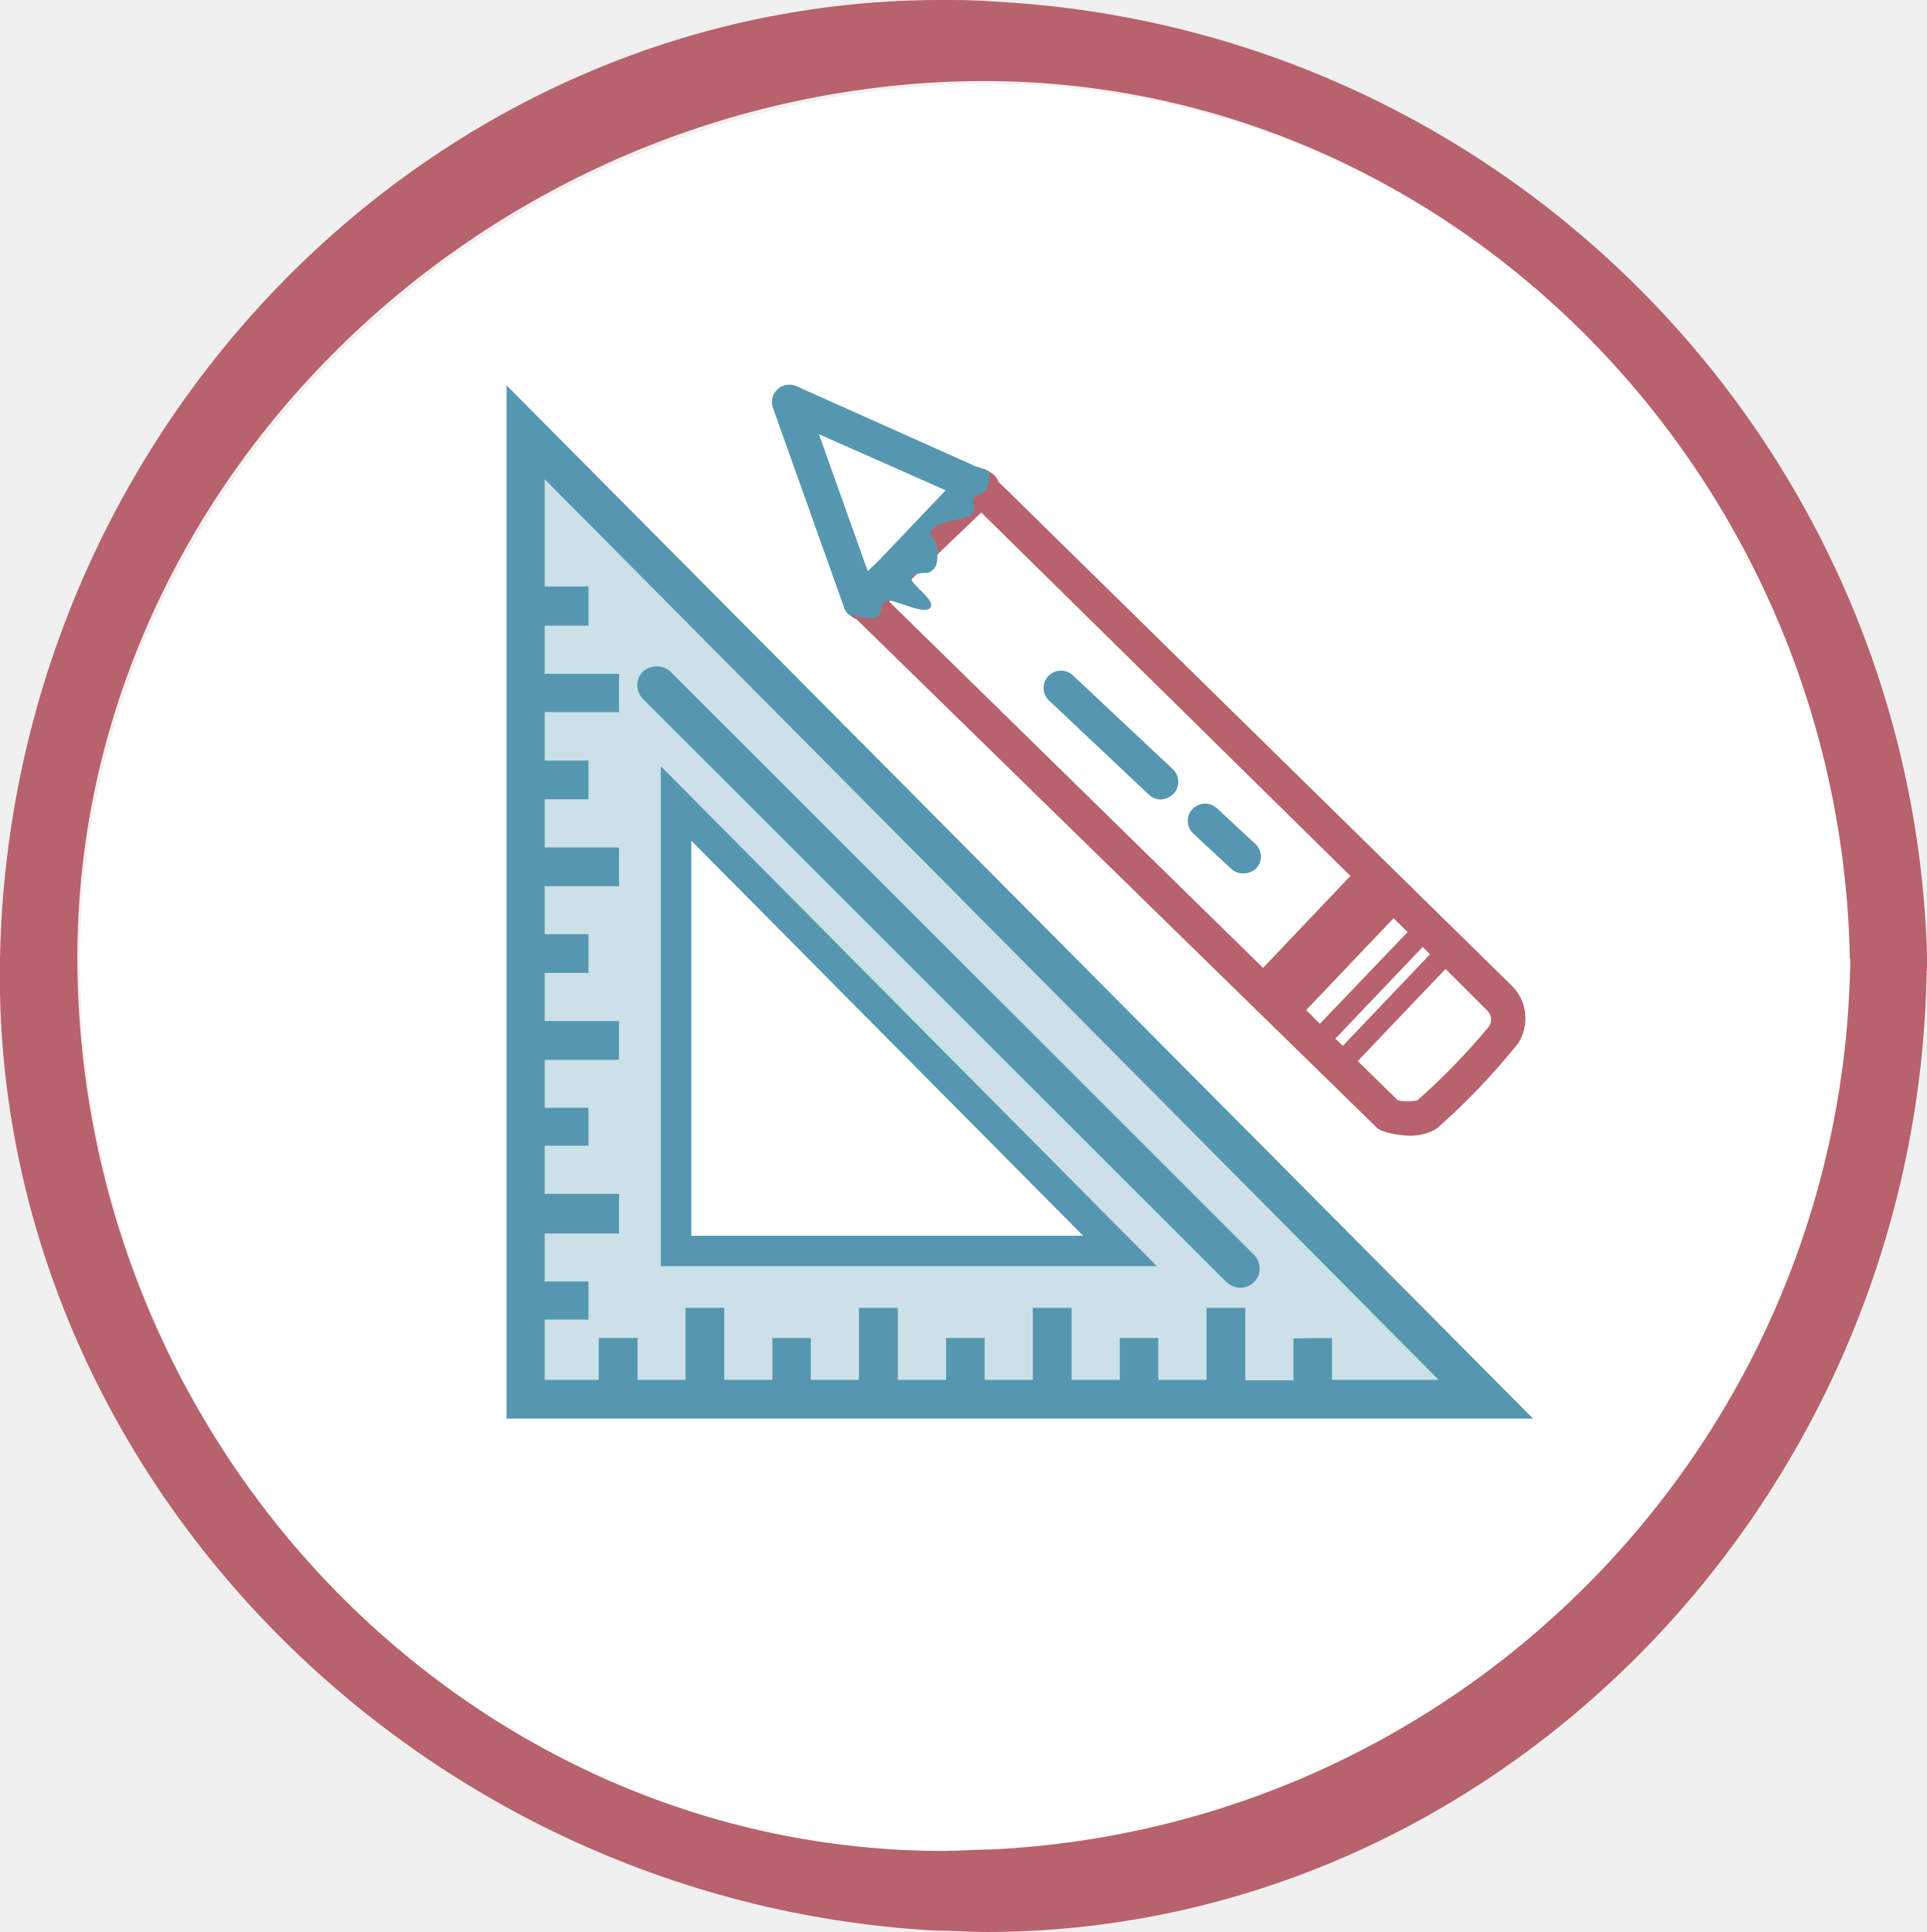
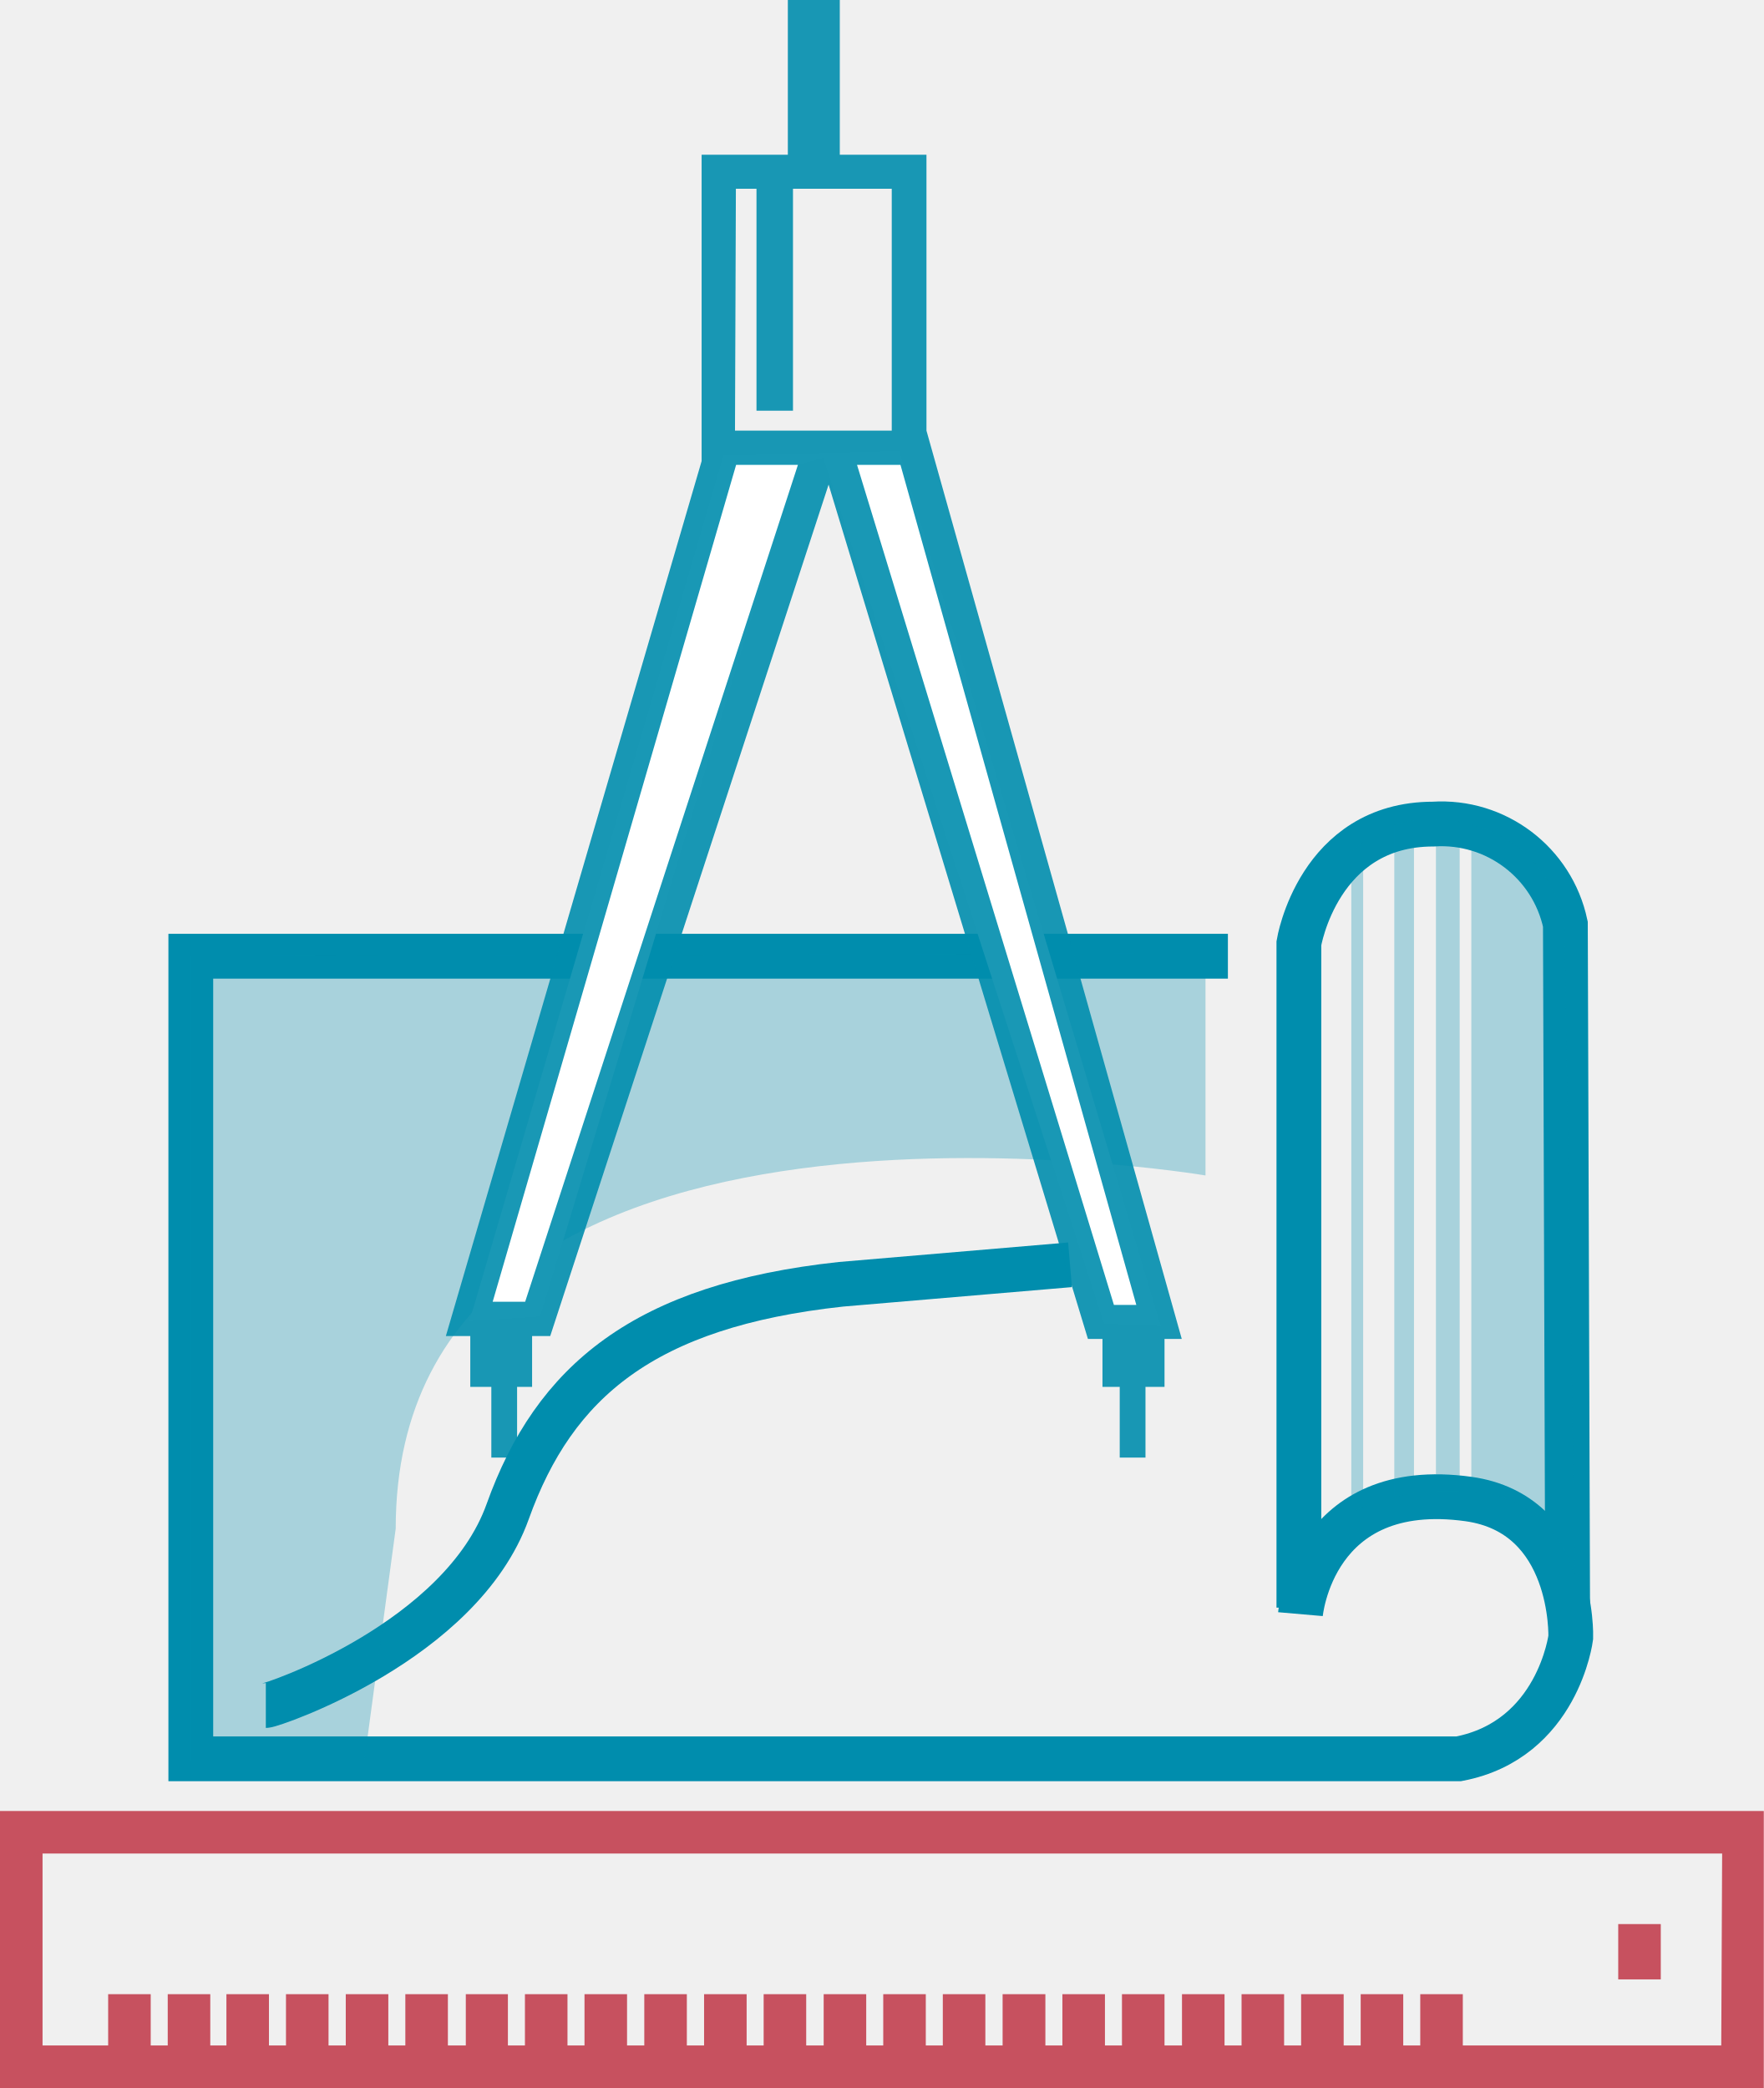
- <svg xmlns="http://www.w3.org/2000/svg" viewBox="0 0 91.98 92.24">
+ <svg xmlns="http://www.w3.org/2000/svg" viewBox="0 0 78.76 93.24">
  <defs>
-     <style>.cls-1{fill:#fff;}.cls-2{fill:#b7626c;}.cls-3,.cls-4{fill:#5597b1;}.cls-3{opacity:0.3;}</style>
+     <style>.cls-1{fill:none;stroke:#008dad;stroke-miterlimit:10;stroke-width:2px;}.cls-2{fill:#c7515f;}.cls-3,.cls-5{fill:#008dad;}.cls-3{opacity:0.3;}.cls-4{fill:#fff;}.cls-5{opacity:0.9;}</style>
  </defs>
  <g id="Слой_2" data-name="Слой 2">
    <g id="Слой_1-2" data-name="Слой 1">
-       <path class="cls-1" d="M88.43,45.9a43.09,43.09,0,0,1-41,42.54c-.76,0-1.53.07-2.28.07h0c-22.35,0-40.9-18.8-41.33-41.92-.42-22.14,18-41.22,41-42.52C45.57,4,46.34,4,47.09,4,69.45,4,88,22.8,88.43,45.9Z" />
-       <path class="cls-2" d="M92,46.35A47,47,0,0,0,47.37.07C46.55,0,45.73,0,44.92,0,20.63,0,.48,20.53,0,45.76c-.46,24.17,19.55,45,44.6,46.41.82,0,1.64.07,2.45.07h0c24.2,0,44.35-20.46,44.91-45.6v-.29Zm-3.68-.58a43.1,43.1,0,0,1-41,42.53c-.76,0-1.53.07-2.28.07h0c-22.36,0-40.91-18.8-41.34-41.91-.42-22.15,18-41.23,41-42.53q1.15-.06,2.28-.06C69.31,3.87,87.86,22.66,88.3,45.77Z" />
-       <path class="cls-3" d="M24.45,19.41v47.5H71Zm7.28,39.86V37.65l21.5,22H31.73Z" />
-       <path class="cls-4" d="M24.18,18.4V67.73h49ZM61.74,63.9v2h-2.3V62.44H57.59v3.44h-2.3v-2H53.45v2h-2.3V62.44H49.3v3.44H47v-2H45.16v2h-2.3V62.44H41v3.44h-2.3v-2H36.87v2h-2.3V62.44H32.72v3.44H30.43v-2H28.58v2H26V63h2.09V61.18H26V58.89h3.55V57H26v-2.3h2.09V52.89H26V50.6h3.55V48.75H26v-2.3h2.09V44.6H26V42.31h3.55V40.46H26v-2.3h2.09V36.31H26V34h3.55V32.17H26v-2.3h2.09V28H26V22.88l42.67,43H63.58v-2Z" />
-       <path class="cls-4" d="M31.54,60.45H55.22L31.54,36.58ZM51.7,59H33V40.14Z" />
-       <path class="cls-4" d="M32,32.06a1,1,0,0,0-1.31,0,.93.93,0,0,0,0,1.31L58.55,61.22a1,1,0,0,0,.66.26.91.91,0,0,0,.65-.27.92.92,0,0,0,0-1.3Z" />
-       <path class="cls-4" d="M55.4,38.17a.82.82,0,0,1-.56-.23l-4.72-4.45a.83.83,0,1,1,1.14-1.2L56,36.74a.83.83,0,0,1,0,1.17A.87.87,0,0,1,55.4,38.17Z" />
-       <path class="cls-4" d="M59.33,41.7a.81.81,0,0,1-.56-.22l-1.83-1.7a.82.82,0,0,1,0-1.17.83.83,0,0,1,1.17,0l1.83,1.7a.82.82,0,0,1,0,1.17A.87.87,0,0,1,59.33,41.7Z" />
-       <path class="cls-2" d="M72.1,47,47.66,23a.81.81,0,0,0-.41-.46L47,22.39l-.08,0-.28-.12-6.43,6.35.16.45a.83.83,0,0,0,.51.49L65.7,53.82A.83.83,0,0,0,66,54a4.13,4.13,0,0,0,1.26.22,2.45,2.45,0,0,0,1.26-.3l.13-.1a33,33,0,0,0,3.81-4A2.2,2.2,0,0,0,72.1,47ZM42.45,28.73l.74-.77,3.65-3.49L64.46,41.82l-4.17,4.39Zm19.9,19.49,4.17-4.38.67.66L63,48.88Zm1.39,1.37,4.17-4.38.35.35L64.1,49.93ZM71.08,49a31.47,31.47,0,0,1-3.42,3.53,2,2,0,0,1-.94,0l-1.91-1.87L69,46.26l2,2A.58.58,0,0,1,71.08,49Z" />
-       <path class="cls-4" d="M40.5,29.33l6.73-6.79s0,0-.07-.05l-.24-.11-.09,0L38,18.43a.83.83,0,0,0-1.12,1L40.29,29A.69.69,0,0,0,40.5,29.33Zm4.64-5.92-3.21,3.37-.51.49-2.33-6.54Z" />
-       <path class="cls-4" d="M40.54,29.35s1.3.37,1.44,0,.07-.68.45-.68,1.78.74,2,.31-1.41-1.33-.8-1.53.61,0,.85-.2.27-.37.27-1-.9-.86.1-1.21,1.68-.28,1.64-.75-.11-.59.34-.72.44-1.08.35-1.09l-.86-.09-1.06,1.8a12.21,12.21,0,0,0-1.28.87,8.35,8.35,0,0,0-.74,1,2,2,0,0,1-.8.74c-.49.26-.49.49-.91.79a2.82,2.82,0,0,0-.76.8c-.06.12-.47.67-.47.67Z" />
+       <path class="cls-1" d="M58.07,72.08s.53-6.11,7.51-5.14c4.75.67,4.56,6.18,4.56,6.18s-.57,4.57-5,5.42H8.52V42.7H54.83" />
+       <path class="cls-1" d="M58,71.79V42.12s.86-5.32,6-5.32a5.66,5.66,0,0,1,5.9,4.47L70,71.59" />
+       <path class="cls-1" d="M11.87,76.16c.28,0,8.72-2.85,10.8-8.66s6.09-9.2,14.88-10.15l10.23-.87" />
+       <path class="cls-2" d="M0,80.87V93.24H78.76V80.87ZM76.86,91.34H65.32V89.05h-1.9v2.29h-.76V89.05h-1.9v2.29H60V89.05h-1.9v2.29h-.76V89.05h-1.9v2.29h-.76V89.05h-1.9v2.29H52V89.05H50.1v2.29h-.76V89.05h-1.9v2.29h-.76V89.05H44.77v2.29H44V89.05h-1.9v2.29h-.76V89.05h-1.9v2.29h-.76V89.05h-1.9v2.29H36V89.05h-1.9v2.29h-.76V89.05h-1.9v2.29h-.77V89.05h-1.9v2.29H28V89.05h-1.9v2.29h-.76V89.05h-1.9v2.29h-.76V89.05H20.8v2.29H20V89.05h-1.9v2.29h-.76V89.05h-1.9v2.29h-.77V89.05h-1.9v2.29h-.76V89.05h-1.9v2.29H9.39V89.05H7.49v2.29H6.73V89.05H4.83v2.29H1.9V82.77h75Z" />
+       <rect class="cls-2" x="72.26" y="85.92" width="1.9" height="2.47" />
+       <path class="cls-3" d="M53.83,42.58v9.91S17.67,46.41,17.67,68.26l-1.4,10.37H8.52V42.7Z" />
+       <polygon class="cls-4" points="21.15 58.37 32.3 20.34 36.12 20.24 40.16 20.13 51.84 59.22 49.3 59.11 36.76 20.45 35.63 20.76 24.12 58.79 20.94 59 21.15 58.37" />
+       <path class="cls-5" d="M52,59.79h.77L41.37,19.23h0V6.91H37.5V0H35.18V6.91H31.33V20.59L19.91,59.66H21v2.27h.94v3.16h1.15V61.93h.67V59.66h.81L37,21.64,48.58,59.79h.65v2.14H50v3.16h1.15V61.93H52ZM32.86,8.43h.92v9.91h1.63V8.43h4.41v10.8h-7Zm-9.41,49.7H22L32.87,20.76h2.76ZM38.27,20.76h1.94L50.74,58.27h-1Z" />
+       <path class="cls-3" d="M60.87,37.6a5.72,5.72,0,0,0-.53.45V67.57c.17-.09.34-.19.53-.27Z" />
+       <path class="cls-3" d="M63.14,36.63a4.72,4.72,0,0,0-.88.22v30a7.23,7.23,0,0,1,.88-.17Z" />
+       <path class="cls-3" d="M65.18,36.71a6.78,6.78,0,0,0-.7-.12h-.36v30h.15c.32,0,.63,0,.91,0Z" />
+       <path class="cls-3" d="M69.86,41.27a5.59,5.59,0,0,0-4.16-4.44V66.6a5,5,0,0,1,4.63,3.87Z" />
    </g>
  </g>
</svg>
